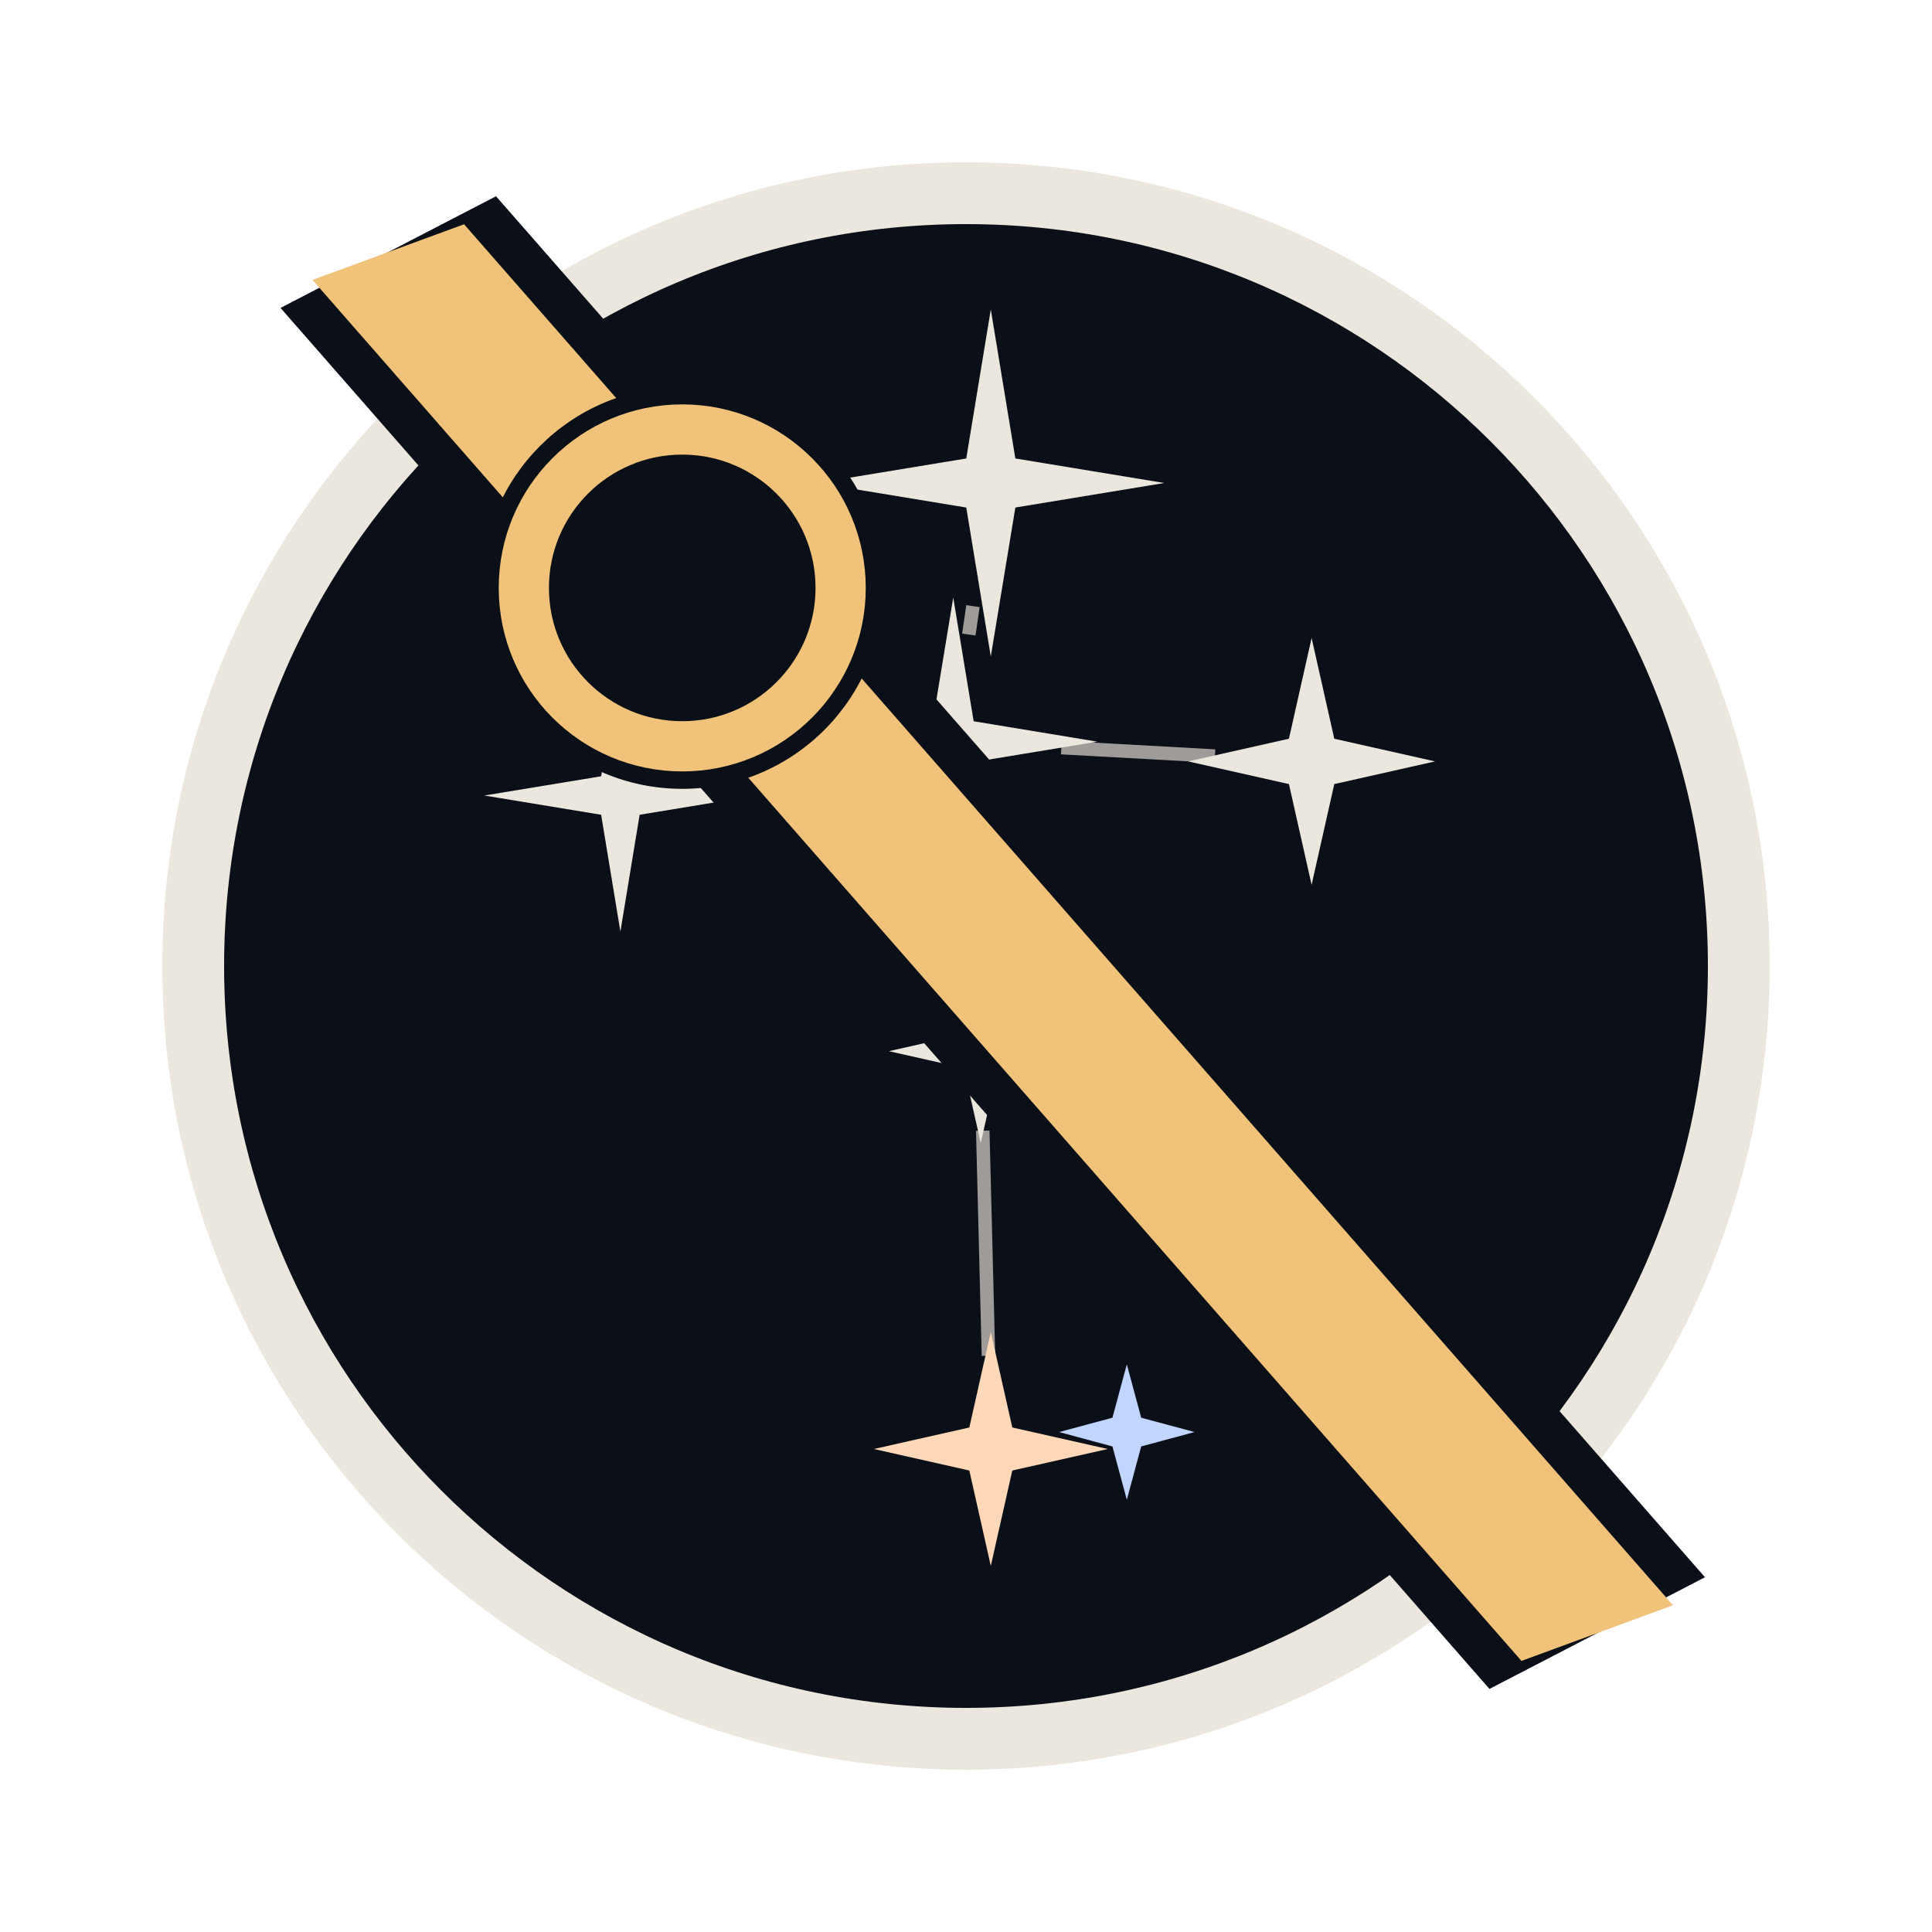
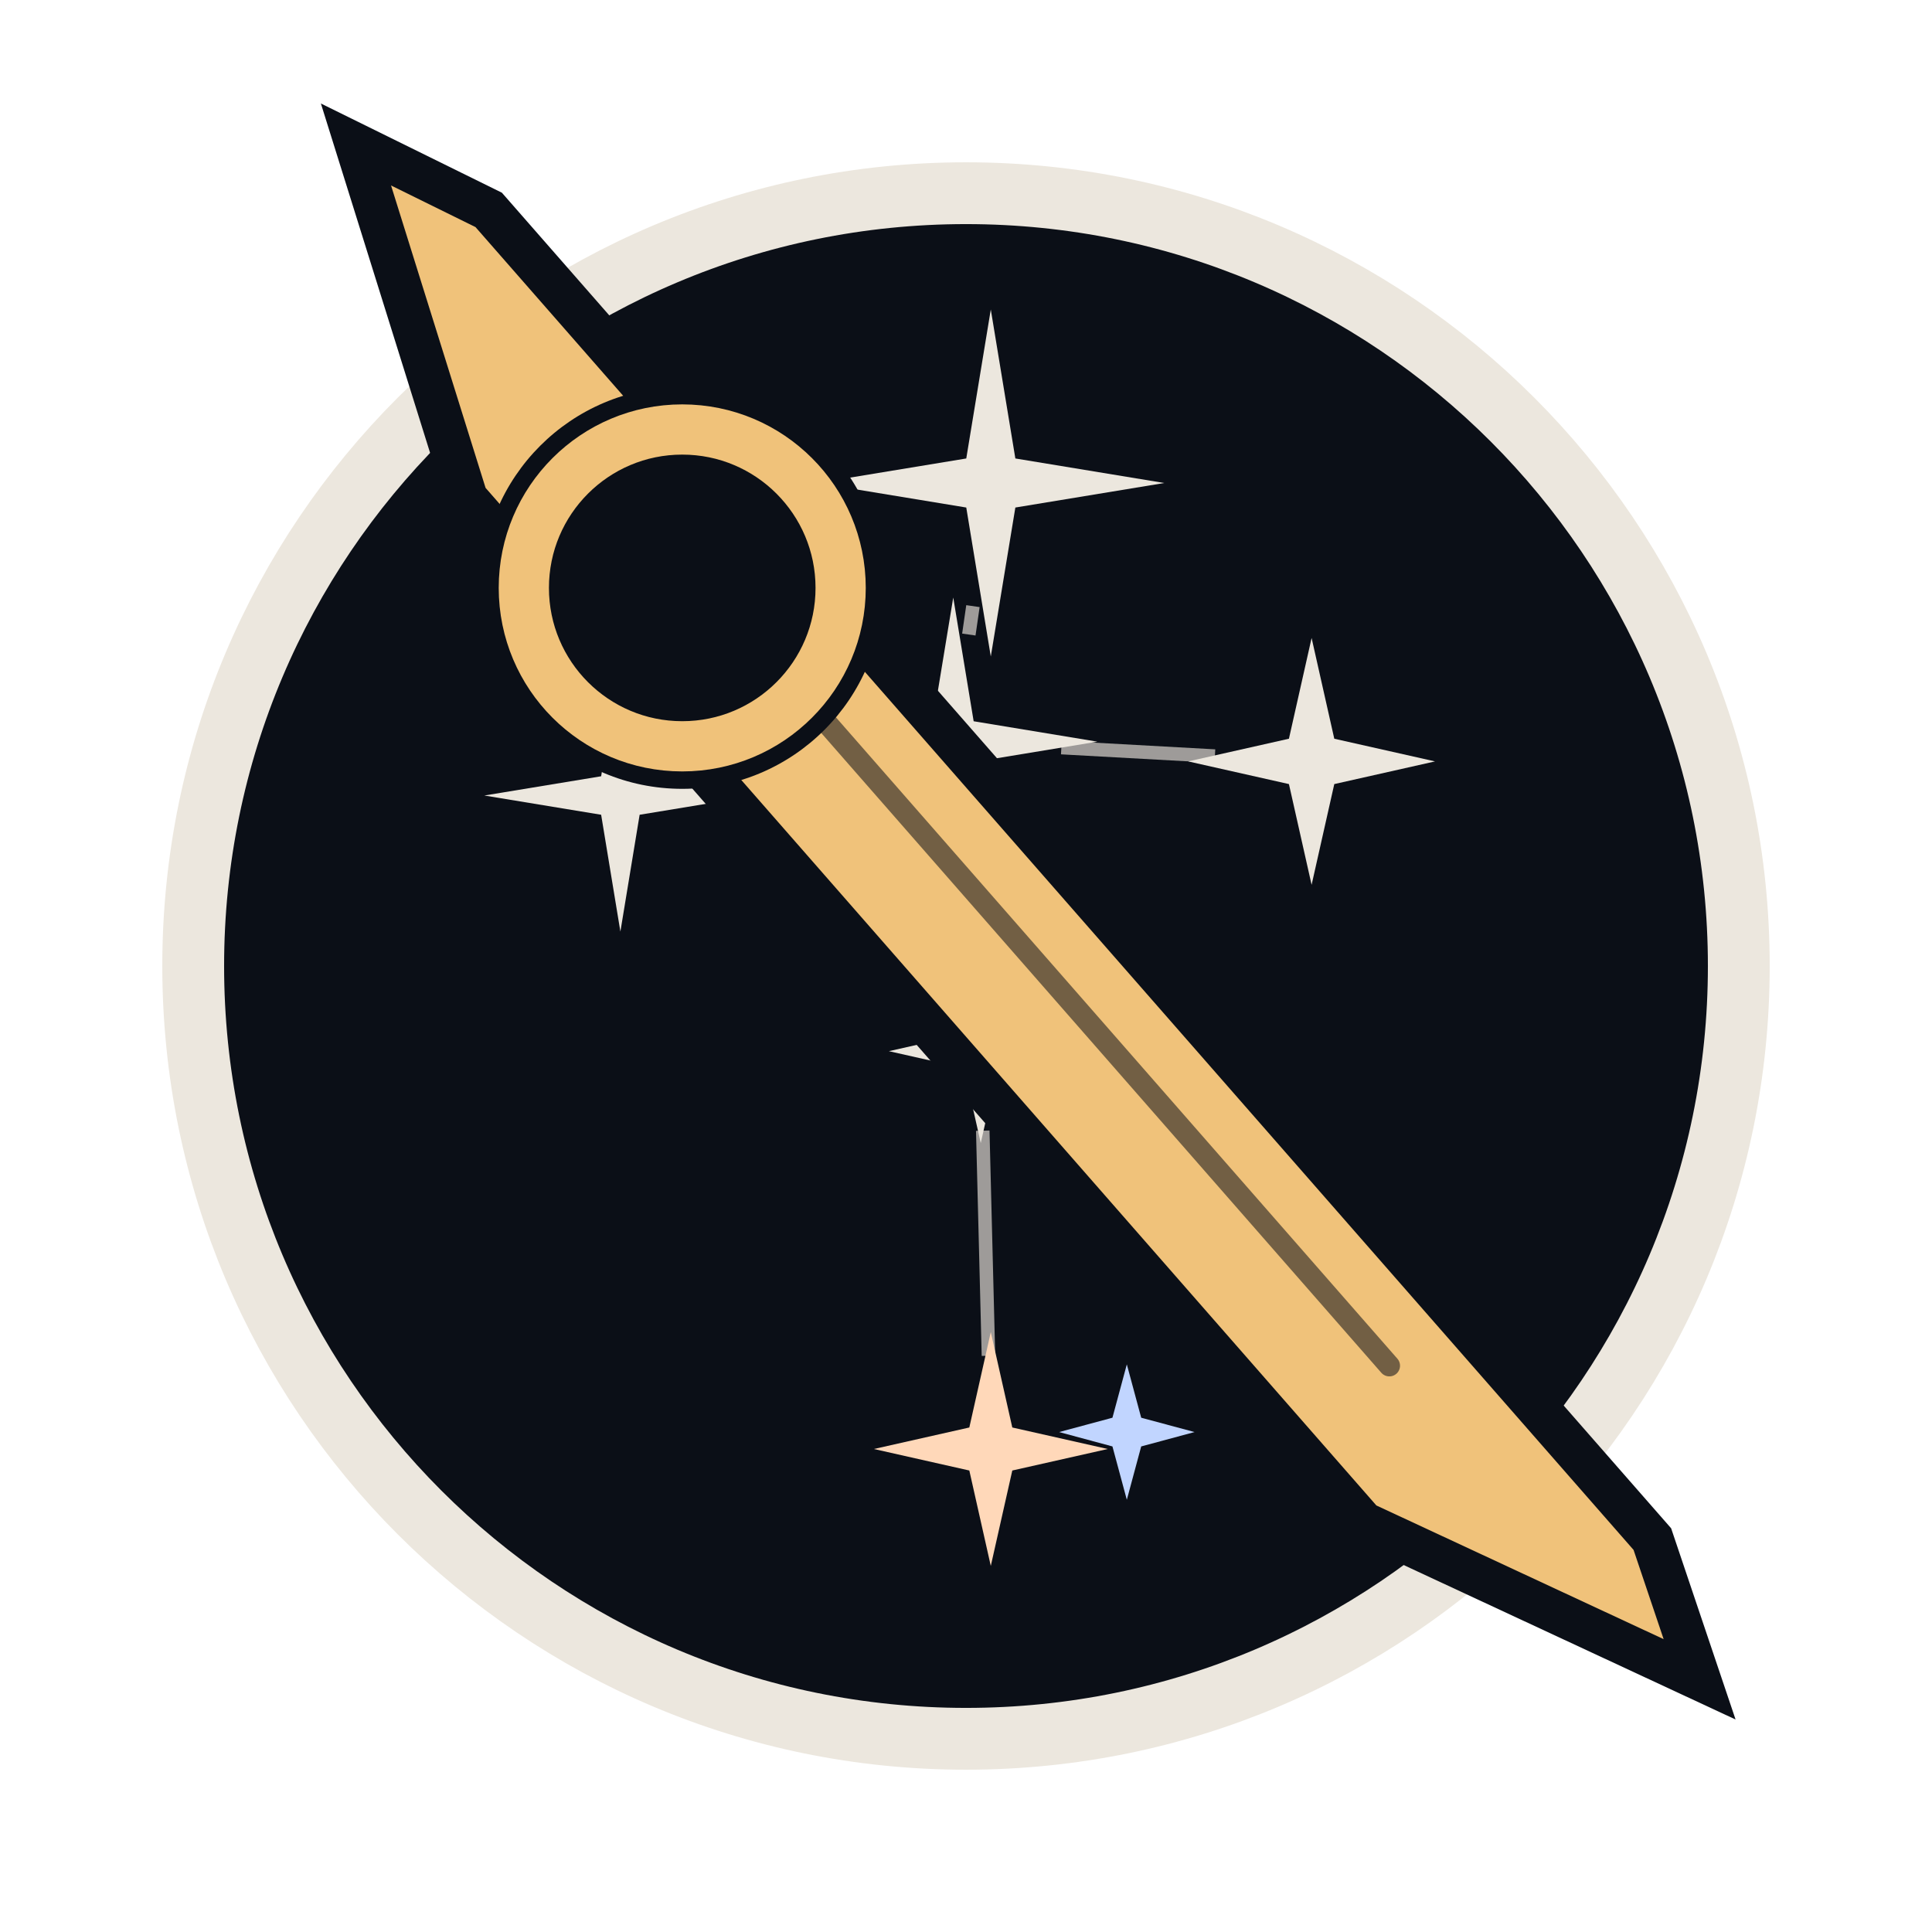
<svg xmlns="http://www.w3.org/2000/svg" viewBox="0 0 512 512" role="img" aria-label="Cygnus mark: the Northern Cross badged, struck by a transit at 131.2 degrees (seed 20260930)">
  <circle cx="256.0" cy="256.0" r="204.80" fill="#0b0f17" stroke="#ece7de" stroke-width="16.38" />
  <line x1="257.84" y1="160.63" x2="256.75" y2="168.16" stroke="#ece7de" stroke-width="3.58" stroke-linecap="butt" opacity=".65" />
  <line x1="255.16" y1="225.12" x2="258.05" y2="257.58" stroke="#ece7de" stroke-width="3.58" stroke-linecap="butt" opacity=".65" />
  <line x1="260.44" y1="299.64" x2="261.95" y2="359.29" stroke="#ece7de" stroke-width="3.58" stroke-linecap="butt" opacity=".65" />
  <line x1="321.96" y1="200.37" x2="281.27" y2="198.12" stroke="#ece7de" stroke-width="3.58" stroke-linecap="butt" opacity=".65" />
  <line x1="224.31" y1="201.13" x2="191.57" y2="206.42" stroke="#ece7de" stroke-width="3.58" stroke-linecap="butt" opacity=".65" />
  <polygon points="262.57,82.02 269.08,121.50 308.55,128.00 269.08,134.50 262.57,173.98 256.07,134.50 216.60,128.00 256.07,121.50" fill="#ece7de" />
  <polygon points="252.62,158.35 258.03,191.14 290.82,196.55 258.03,201.95 252.62,234.74 247.22,201.95 214.43,196.55 247.22,191.14" fill="#ece7de" />
  <polygon points="164.41,174.75 169.51,205.72 200.48,210.82 169.51,215.92 164.41,246.88 159.31,215.92 128.35,210.82 159.31,205.72" fill="#ece7de" />
  <polygon points="347.59,169.07 353.60,195.77 380.30,201.78 353.60,207.79 347.59,234.49 341.58,207.79 314.88,201.78 341.58,195.77" fill="#ece7de" />
  <polygon points="259.91,254.22 264.39,274.09 284.26,278.57 264.39,283.05 259.91,302.92 255.43,283.05 235.56,278.57 255.43,274.09" fill="#ece7de" />
  <polygon points="262.57,353.01 268.27,378.30 293.56,384.00 268.27,389.70 262.57,414.99 256.88,389.70 231.59,384.00 256.88,378.30" fill="#ffd8b9" />
  <polygon points="298.62,361.57 302.43,375.71 316.57,379.51 302.43,383.32 298.62,397.46 294.81,383.32 280.68,379.51 294.81,375.71" fill="#c1d5ff" />
-   <polygon points="451.84,417.99 131.45,52.01 74.34,81.60 394.72,447.58" fill="#0b0f17" />
-   <polygon points="443.36,425.41 122.98,59.43 82.81,74.18 403.20,440.16" fill="#f0c27a" />
+   <polygon points="440.88,434.39 432.91,410.74 126.01,60.18 103.63,49.15 128.68,129.29 364.75,398.96" fill="#0b0f17" stroke="#0b0f17" stroke-width="22.53" stroke-linejoin="miter" stroke-miterlimit="10" />
+   <polygon points="440.88,434.39 432.91,410.74 126.01,60.18 103.63,49.15 128.68,129.29 364.75,398.96" fill="#f0c27a" />
+   <line x1="368.19" y1="361.93" x2="165.84" y2="130.78" stroke="#0b0f17" stroke-width="5.66" stroke-linecap="round" opacity=".55" />
  <circle cx="180.80" cy="155.80" r="53.25" fill="#0b0f17" />
  <circle cx="180.80" cy="155.80" r="41.98" fill="#0b0f17" stroke="#f0c27a" stroke-width="13.31" />
</svg>
